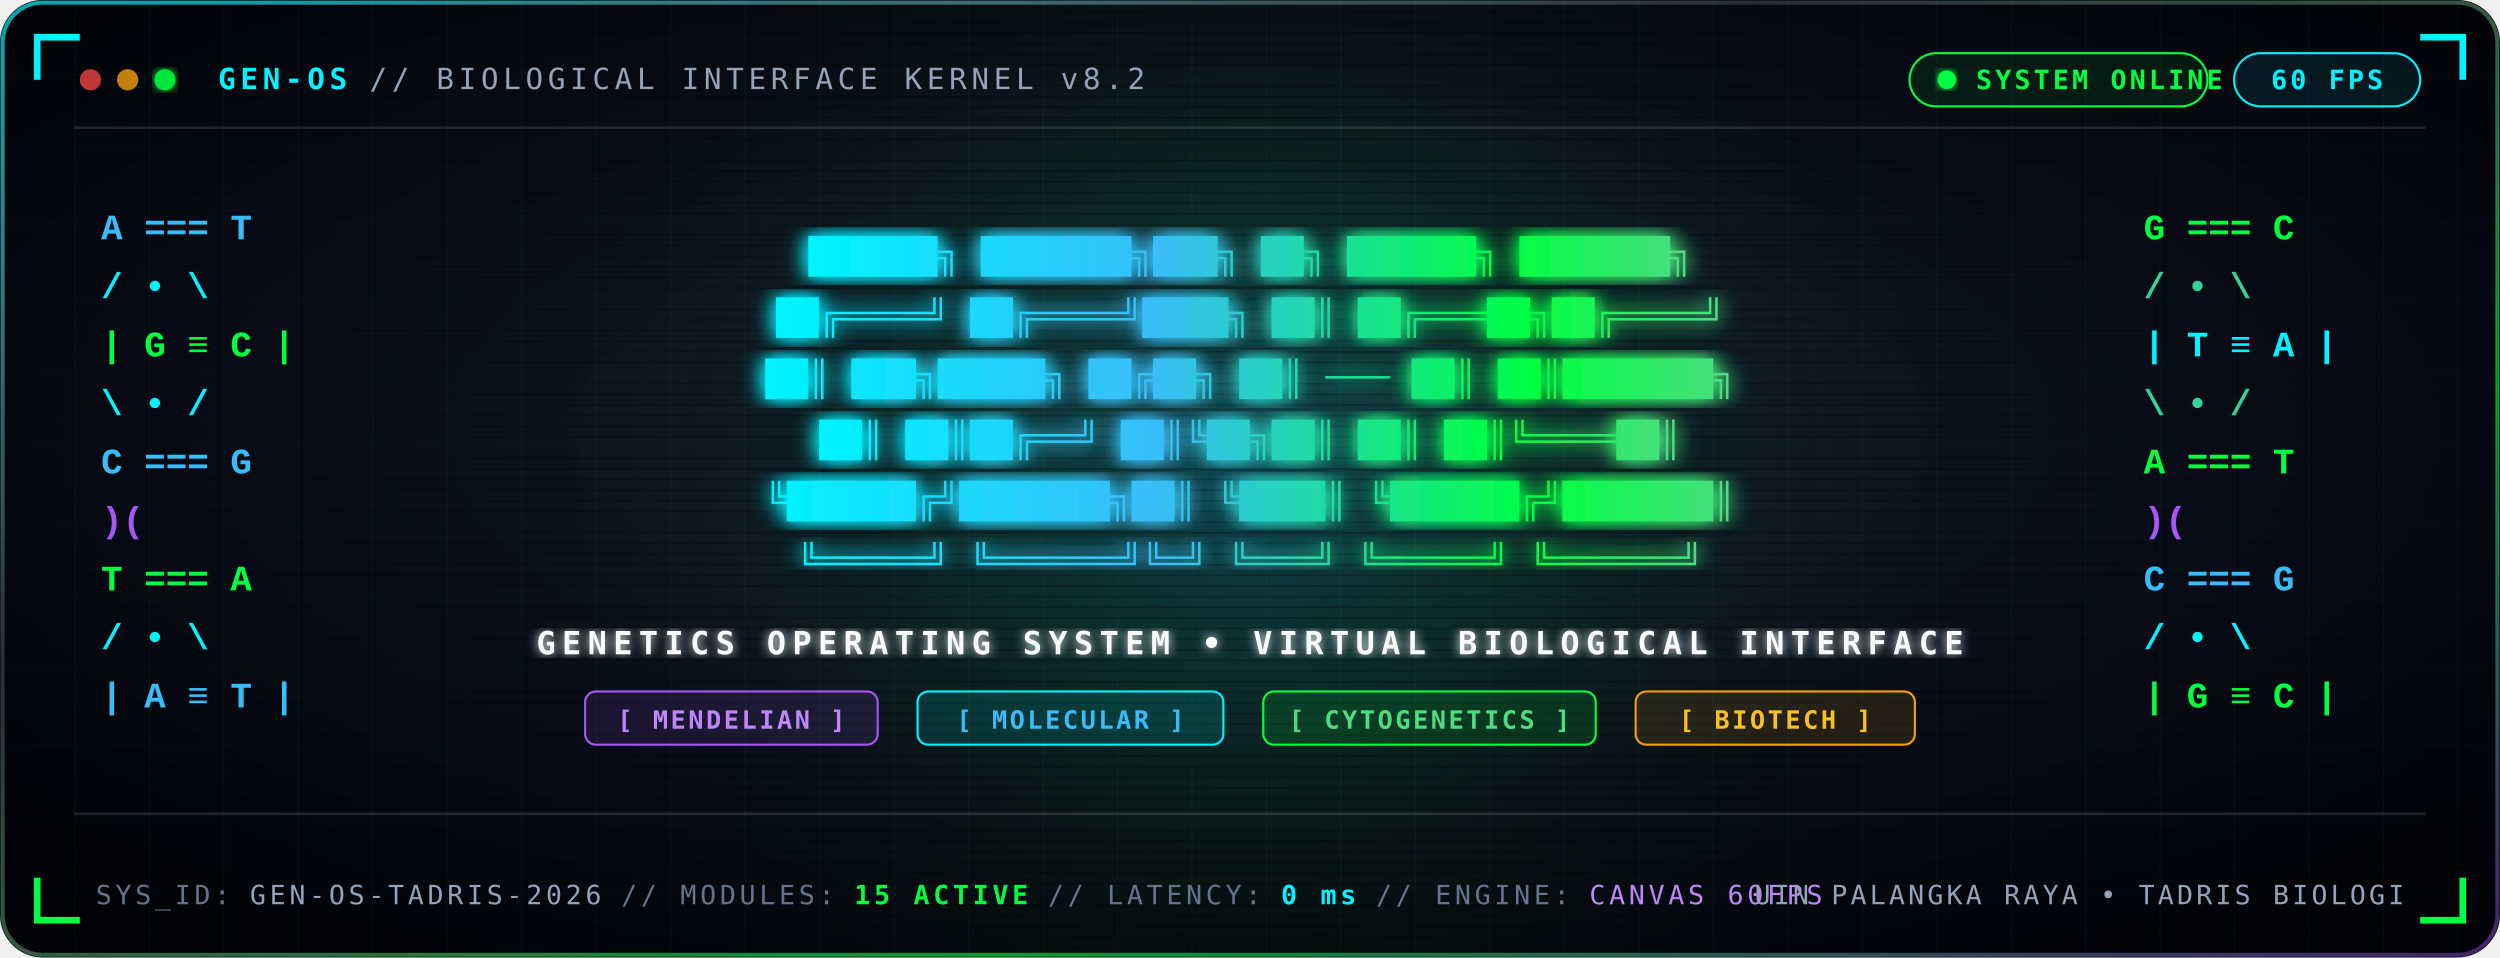
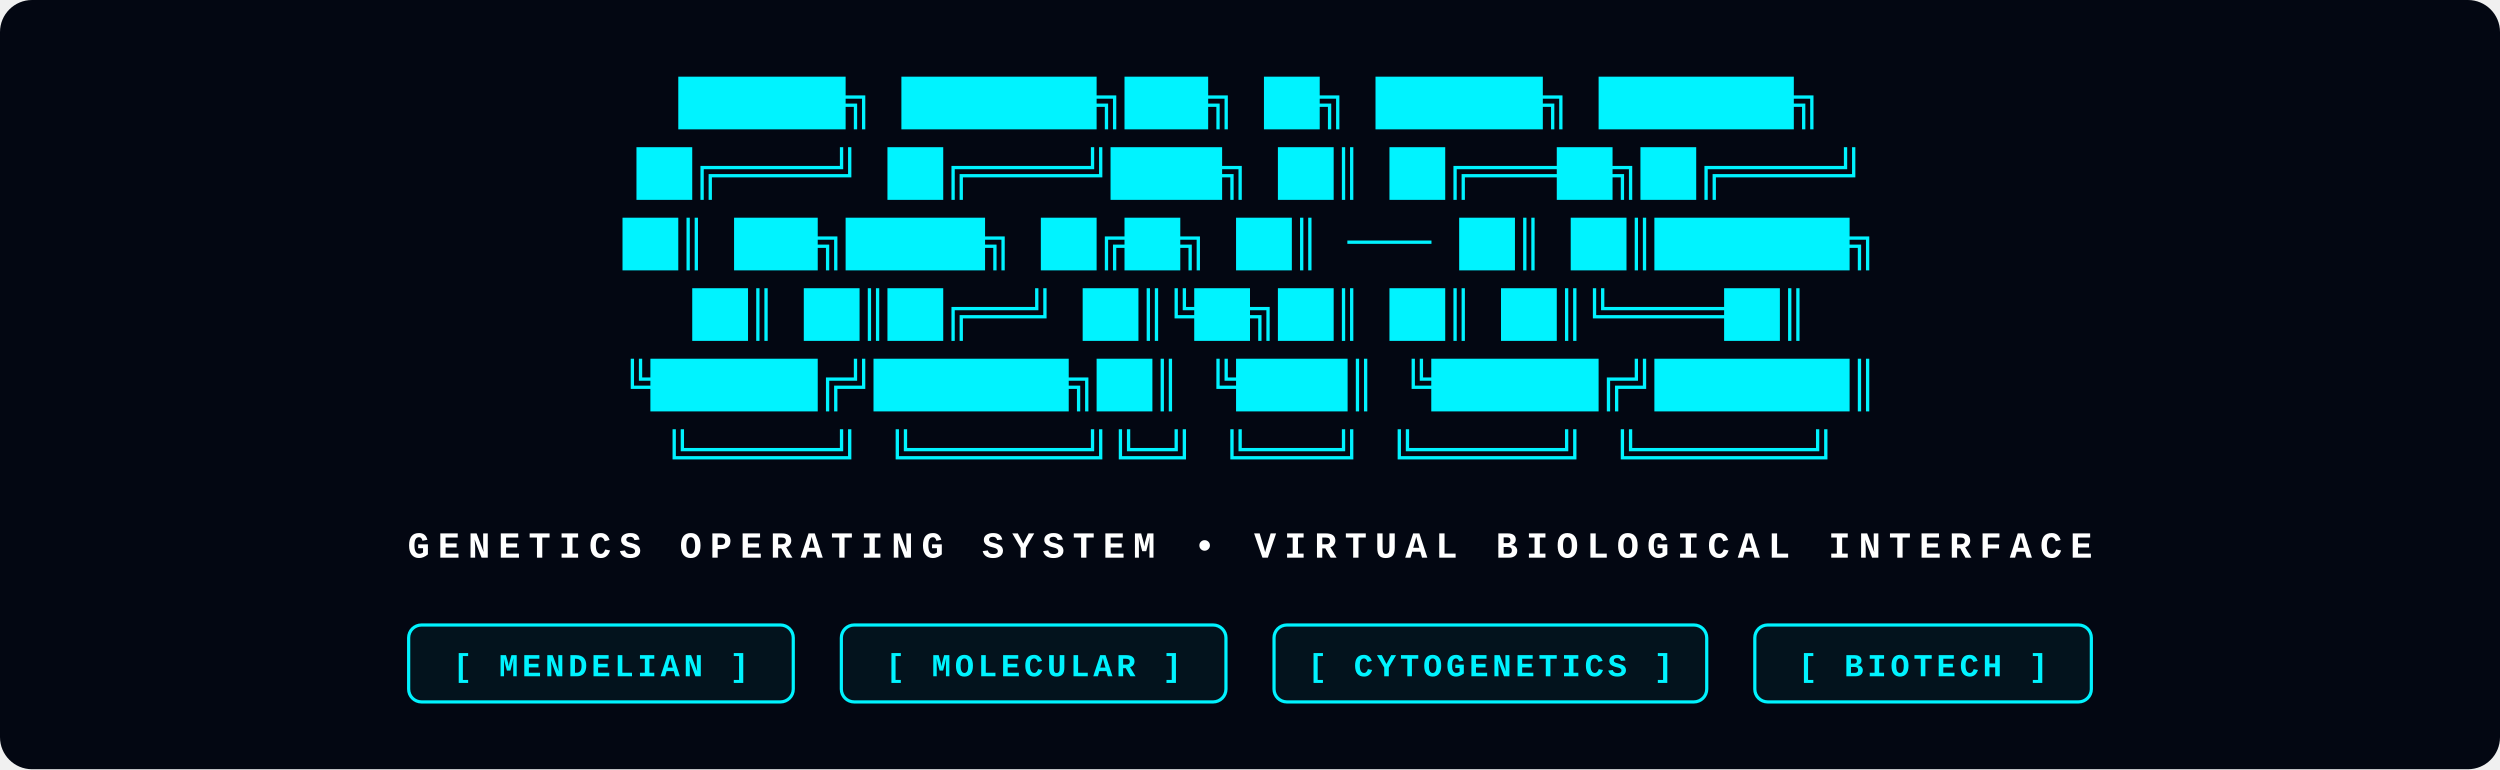
- <svg xmlns="http://www.w3.org/2000/svg" viewBox="0 0 940 360" width="100%" height="100%">
-   <defs>
-     <radialGradient id="bg-radial" cx="50%" cy="45%" r="65%">
-       <stop offset="0%" stop-color="#081726" stop-opacity="0.95" />
-       <stop offset="60%" stop-color="#030712" stop-opacity="0.98" />
-       <stop offset="100%" stop-color="#010308" stop-opacity="1" />
-     </radialGradient>
-     <radialGradient id="center-glow" cx="50%" cy="50%" r="50%">
-       <stop offset="0%" stop-color="#00f3ff" stop-opacity="0.16" />
-       <stop offset="45%" stop-color="#00ff41" stop-opacity="0.06" />
-       <stop offset="100%" stop-color="#000000" stop-opacity="0" />
-     </radialGradient>
-     <linearGradient id="logo-grad" x1="0%" y1="0%" x2="100%" y2="0%">
-       <stop offset="0%" stop-color="#00f3ff" />
-       <stop offset="40%" stop-color="#38bdf8" />
-       <stop offset="80%" stop-color="#00ff41" />
-       <stop offset="100%" stop-color="#4ade80" />
-     </linearGradient>
-     <linearGradient id="border-grad" x1="0%" y1="0%" x2="100%" y2="100%">
-       <stop offset="0%" stop-color="#00f3ff" stop-opacity="0.7" />
-       <stop offset="35%" stop-color="rgba(255,255,255,0.15)" />
-       <stop offset="70%" stop-color="#00ff41" stop-opacity="0.6" />
-       <stop offset="100%" stop-color="#a855f7" stop-opacity="0.4" />
-     </linearGradient>
-     <filter id="glow-strong" x="-20%" y="-20%" width="140%" height="140%">
-       <feGaussianBlur stdDeviation="4" result="blur1" />
-       <feGaussianBlur stdDeviation="1.5" result="blur2" />
-       <feMerge>
-         <feMergeNode in="blur1" />
-         <feMergeNode in="blur2" />
-         <feMergeNode in="SourceGraphic" />
-       </feMerge>
-     </filter>
-     <filter id="glow-subtle" x="-10%" y="-10%" width="120%" height="120%">
-       <feGaussianBlur stdDeviation="2" result="blur" />
-       <feMerge>
-         <feMergeNode in="blur" />
-         <feMergeNode in="SourceGraphic" />
-       </feMerge>
-     </filter>
-     <pattern id="cyber-grid" width="28" height="28" patternUnits="userSpaceOnUse">
-       <path d="M 28 0 L 0 0 0 28" fill="none" stroke="#00f3ff" stroke-width="0.6" stroke-opacity="0.05" />
-     </pattern>
-     <pattern id="scanlines" width="100" height="4" patternUnits="userSpaceOnUse">
-       <line x1="0" y1="0" x2="100" y2="0" stroke="#000000" stroke-width="1.2" stroke-opacity="0.25" />
-     </pattern>
-   </defs>
+ <svg xmlns="http://www.w3.org/2000/svg" viewBox="0 0 780 240" width="100%" height="100%">
+   <rect width="780" height="240" rx="10" fill="#030712" />
  <style>
-     @keyframes pulseGlow {
-       0%, 100% { opacity: 0.9; filter: drop-shadow(0 0 8px rgba(0,243,255,0.6)); }
-       50% { opacity: 1; filter: drop-shadow(0 0 16px rgba(0,255,65,0.7)); }
-     }
-     @keyframes blinkDot {
-       0%, 100% { opacity: 1; }
-       50% { opacity: 0.2; }
-     }
-     .ascii-art {
+     .ascii-logo {
      font-family: 'Consolas', 'Courier New', 'Courier', monospace;
-       font-size: 13.5px;
+       font-size: 14.5px;
      font-weight: 700;
      white-space: pre;
+       fill: #00f3ff;
    }
-     .header-text {
-       font-family: 'Consolas', 'Courier Prime', monospace;
-       font-size: 11px;
-       letter-spacing: 0.16em;
-       fill: #94a3b8;
+     .subtitle-text {
+       font-family: 'Consolas', 'Courier New', monospace;
+       font-size: 11.5px;
+       font-weight: 700;
+       letter-spacing: 0.22em;
+       fill: #ffffff;
    }
-     .status-badge {
-       font-family: 'Consolas', monospace;
+     .badge-box {
+       fill: rgba(0, 243, 255, 0.05);
+       stroke: #00f3ff;
+       stroke-width: 1;
+     }
+     .badge-text {
+       font-family: 'Consolas', 'Courier New', monospace;
      font-size: 10px;
-       font-weight: bold;
+       font-weight: 700;
      letter-spacing: 0.12em;
-     }
-     .pulse-layer {
-       animation: pulseGlow 4s ease-in-out infinite;
-     }
-     .blink {
-       animation: blinkDot 1.8s ease-in-out infinite;
+       fill: #00f3ff;
    }
  </style>
-   <rect width="940" height="360" rx="16" fill="url(#bg-radial)" />
-   <rect width="940" height="360" rx="16" fill="url(#cyber-grid)" />
-   <circle cx="470" cy="180" r="280" fill="url(#center-glow)" />
-   <rect width="940" height="360" rx="16" fill="url(#scanlines)" />
-   <rect x="1" y="1" width="938" height="358" rx="15" fill="none" stroke="url(#border-grad)" stroke-width="1.5" />
-   <line x1="40" y1="1" x2="900" y2="1" stroke="#00f3ff" stroke-width="1.5" stroke-opacity="0.8" filter="url(#glow-subtle)" />
-   <path d="M 14 30 L 14 14 L 30 14" fill="none" stroke="#00f3ff" stroke-width="2.5" />
-   <path d="M 926 30 L 926 14 L 910 14" fill="none" stroke="#00f3ff" stroke-width="2.5" />
-   <path d="M 14 330 L 14 346 L 30 346" fill="none" stroke="#00ff41" stroke-width="2.5" />
-   <path d="M 926 330 L 926 346 L 910 346" fill="none" stroke="#00ff41" stroke-width="2.5" />
-   <g transform="translate(28, 18)">
-     <circle cx="6" cy="12" r="4" fill="#ef4444" opacity="0.8" />
-     <circle cx="20" cy="12" r="4" fill="#f59e0b" opacity="0.8" />
-     <circle cx="34" cy="12" r="4" fill="#00ff41" opacity="0.9" filter="url(#glow-subtle)" />
-     <text x="54" y="15.5" class="header-text">
-       <tspan fill="#00f3ff" font-weight="bold">GEN-OS</tspan> // BIOLOGICAL INTERFACE KERNEL v8.2
-     </text>
-     <rect x="690" y="2" width="112" height="20" rx="10" fill="rgba(0,255,65,0.08)" stroke="#00ff41" stroke-width="0.8" />
-     <circle cx="704" cy="12" r="3.5" fill="#00ff41" class="blink" filter="url(#glow-subtle)" />
-     <text x="715" y="15.5" class="status-badge" fill="#00ff41">SYSTEM ONLINE</text>
-     <rect x="812" y="2" width="70" height="20" rx="10" fill="rgba(0,243,255,0.08)" stroke="#00f3ff" stroke-width="0.8" />
-     <text x="847" y="15.5" text-anchor="middle" class="status-badge" fill="#00f3ff">60 FPS</text>
+   <g transform="translate(390, 36)">
+     <text class="ascii-logo" x="0" y="0" text-anchor="middle">██████╗ ███████╗███╗   ██╗       ██████╗ ███████╗</text>
+     <text class="ascii-logo" x="0" y="22" text-anchor="middle">██╔════╝ ██╔════╝████╗  ██║      ██╔═══██╗██╔════╝</text>
+     <text class="ascii-logo" x="0" y="44" text-anchor="middle">██║  ███╗█████╗  ██╔██╗ ██║ ───  ██║   ██║███████╗</text>
+     <text class="ascii-logo" x="0" y="66" text-anchor="middle">██║   ██║██╔══╝  ██║╚██╗██║      ██║   ██║╚════██║</text>
+     <text class="ascii-logo" x="0" y="88" text-anchor="middle">╚██████╔╝███████╗██║ ╚████║      ╚██████╔╝███████║</text>
+     <text class="ascii-logo" x="0" y="110" text-anchor="middle"> ╚═════╝ ╚══════╝╚═╝  ╚═══╝       ╚═════╝ ╚══════╝</text>
  </g>
-   <line x1="28" y1="48" x2="912" y2="48" stroke="rgba(255,255,255,0.12)" stroke-width="1" />
-   <g transform="translate(0, 68)">
-     <text class="ascii-art" x="38" y="22" fill="#38bdf8">  A === T</text>
-     <text class="ascii-art" x="38" y="44" fill="#00f3ff"> /   •   \</text>
-     <text class="ascii-art" x="38" y="66" fill="#00ff41">|  G ≡ C  |</text>
-     <text class="ascii-art" x="38" y="88" fill="#00f3ff"> \   •   /</text>
-     <text class="ascii-art" x="38" y="110" fill="#38bdf8">  C === G</text>
-     <text class="ascii-art" x="38" y="132" fill="#a855f7">   )(    </text>
-     <text class="ascii-art" x="38" y="154" fill="#00ff41">  T === A</text>
-     <text class="ascii-art" x="38" y="176" fill="#00f3ff"> /   •   \</text>
-     <text class="ascii-art" x="38" y="198" fill="#38bdf8">|  A ≡ T  |</text>
-     <g class="pulse-layer">
-       <text class="ascii-art" x="470" y="32" text-anchor="middle" fill="url(#logo-grad)" filter="url(#glow-strong)">██████╗ ███████╗███╗   ██╗       ██████╗ ███████╗</text>
-       <text class="ascii-art" x="470" y="55" text-anchor="middle" fill="url(#logo-grad)" filter="url(#glow-strong)">██╔════╝ ██╔════╝████╗  ██║      ██╔═══██╗██╔════╝</text>
-       <text class="ascii-art" x="470" y="78" text-anchor="middle" fill="url(#logo-grad)" filter="url(#glow-strong)">██║  ███╗█████╗  ██╔██╗ ██║ ───  ██║   ██║███████╗</text>
-       <text class="ascii-art" x="470" y="101" text-anchor="middle" fill="url(#logo-grad)" filter="url(#glow-strong)">██║   ██║██╔══╝  ██║╚██╗██║      ██║   ██║╚════██║</text>
-       <text class="ascii-art" x="470" y="124" text-anchor="middle" fill="url(#logo-grad)" filter="url(#glow-strong)">╚██████╔╝███████╗██║ ╚████║      ╚██████╔╝███████║</text>
-       <text class="ascii-art" x="470" y="147" text-anchor="middle" fill="url(#logo-grad)" filter="url(#glow-strong)"> ╚═════╝ ╚══════╝╚═╝  ╚═══╝       ╚═════╝ ╚══════╝</text>
-     </g>
-     <text x="470" y="178" text-anchor="middle" font-family="'Consolas', monospace" font-size="12" font-weight="bold" fill="#f8fafc" letter-spacing="0.2em" filter="url(#glow-subtle)">
-       GENETICS OPERATING SYSTEM • VIRTUAL BIOLOGICAL INTERFACE
-     </text>
-     <g transform="translate(470, 204)">
-       <rect x="-250" y="-12" width="110" height="20" rx="4" fill="rgba(168,85,247,0.12)" stroke="#a855f7" stroke-width="0.8" />
-       <text x="-195" y="2" text-anchor="middle" font-family="'Consolas', monospace" font-size="9.5" font-weight="bold" fill="#c084fc" letter-spacing="0.1em">[ MENDELIAN ]</text>
-       <rect x="-125" y="-12" width="115" height="20" rx="4" fill="rgba(0,243,255,0.12)" stroke="#00f3ff" stroke-width="0.8" />
-       <text x="-67.5" y="2" text-anchor="middle" font-family="'Consolas', monospace" font-size="9.5" font-weight="bold" fill="#38bdf8" letter-spacing="0.1em">[ MOLECULAR ]</text>
-       <rect x="5" y="-12" width="125" height="20" rx="4" fill="rgba(0,255,65,0.12)" stroke="#00ff41" stroke-width="0.8" />
-       <text x="67.5" y="2" text-anchor="middle" font-family="'Consolas', monospace" font-size="9.5" font-weight="bold" fill="#4ade80" letter-spacing="0.1em">[ CYTOGENETICS ]</text>
-       <rect x="145" y="-12" width="105" height="20" rx="4" fill="rgba(245,158,11,0.12)" stroke="#f59e0b" stroke-width="0.8" />
-       <text x="197.5" y="2" text-anchor="middle" font-family="'Consolas', monospace" font-size="9.5" font-weight="bold" fill="#fbbf24" letter-spacing="0.1em">[ BIOTECH ]</text>
-     </g>
-     <text class="ascii-art" x="806" y="22" fill="#00ff41">  G === C</text>
-     <text class="ascii-art" x="806" y="44" fill="#34d399"> /   •   \</text>
-     <text class="ascii-art" x="806" y="66" fill="#00f3ff">|  T ≡ A  |</text>
-     <text class="ascii-art" x="806" y="88" fill="#34d399"> \   •   /</text>
-     <text class="ascii-art" x="806" y="110" fill="#00ff41">  A === T</text>
-     <text class="ascii-art" x="806" y="132" fill="#a855f7">   )(    </text>
-     <text class="ascii-art" x="806" y="154" fill="#38bdf8">  C === G</text>
-     <text class="ascii-art" x="806" y="176" fill="#00f3ff"> /   •   \</text>
-     <text class="ascii-art" x="806" y="198" fill="#00ff41">|  G ≡ C  |</text>
-   </g>
-   <line x1="28" y1="306" x2="912" y2="306" stroke="rgba(255,255,255,0.12)" stroke-width="1" />
-   <g transform="translate(28, 330)">
-     <text x="8" y="10" font-family="'Consolas', monospace" font-size="10" fill="#64748b" letter-spacing="0.14em">
-       SYS_ID: <tspan fill="#94a3b8">GEN-OS-TADRIS-2026</tspan> // MODULES: <tspan fill="#00ff41" font-weight="bold">15 ACTIVE</tspan> // LATENCY: <tspan fill="#00f3ff" font-weight="bold">0 ms</tspan> // ENGINE: <tspan fill="#c084fc">CANVAS 60FPS</tspan>
-     </text>
-     <text x="876" y="10" text-anchor="end" font-family="'Consolas', monospace" font-size="10" fill="#94a3b8" letter-spacing="0.12em">
-       UIN PALANGKA RAYA • TADRIS BIOLOGI
-     </text>
+   <text class="subtitle-text" x="390" y="174" text-anchor="middle">
+     GENETICS OPERATING SYSTEM • VIRTUAL BIOLOGICAL INTERFACE
+   </text>
+   <g transform="translate(390, 195)">
+     <rect class="badge-box" x="-262.5" y="0" width="120" height="24" rx="4" />
+     <text class="badge-text" x="-202.5" y="16" text-anchor="middle">[ MENDELIAN ]</text>
+     <rect class="badge-box" x="-127.5" y="0" width="120" height="24" rx="4" />
+     <text class="badge-text" x="-67.5" y="16" text-anchor="middle">[ MOLECULAR ]</text>
+     <rect class="badge-box" x="7.5" y="0" width="135" height="24" rx="4" />
+     <text class="badge-text" x="75" y="16" text-anchor="middle">[ CYTOGENETICS ]</text>
+     <rect class="badge-box" x="157.5" y="0" width="105" height="24" rx="4" />
+     <text class="badge-text" x="210" y="16" text-anchor="middle">[ BIOTECH ]</text>
  </g>
</svg>
